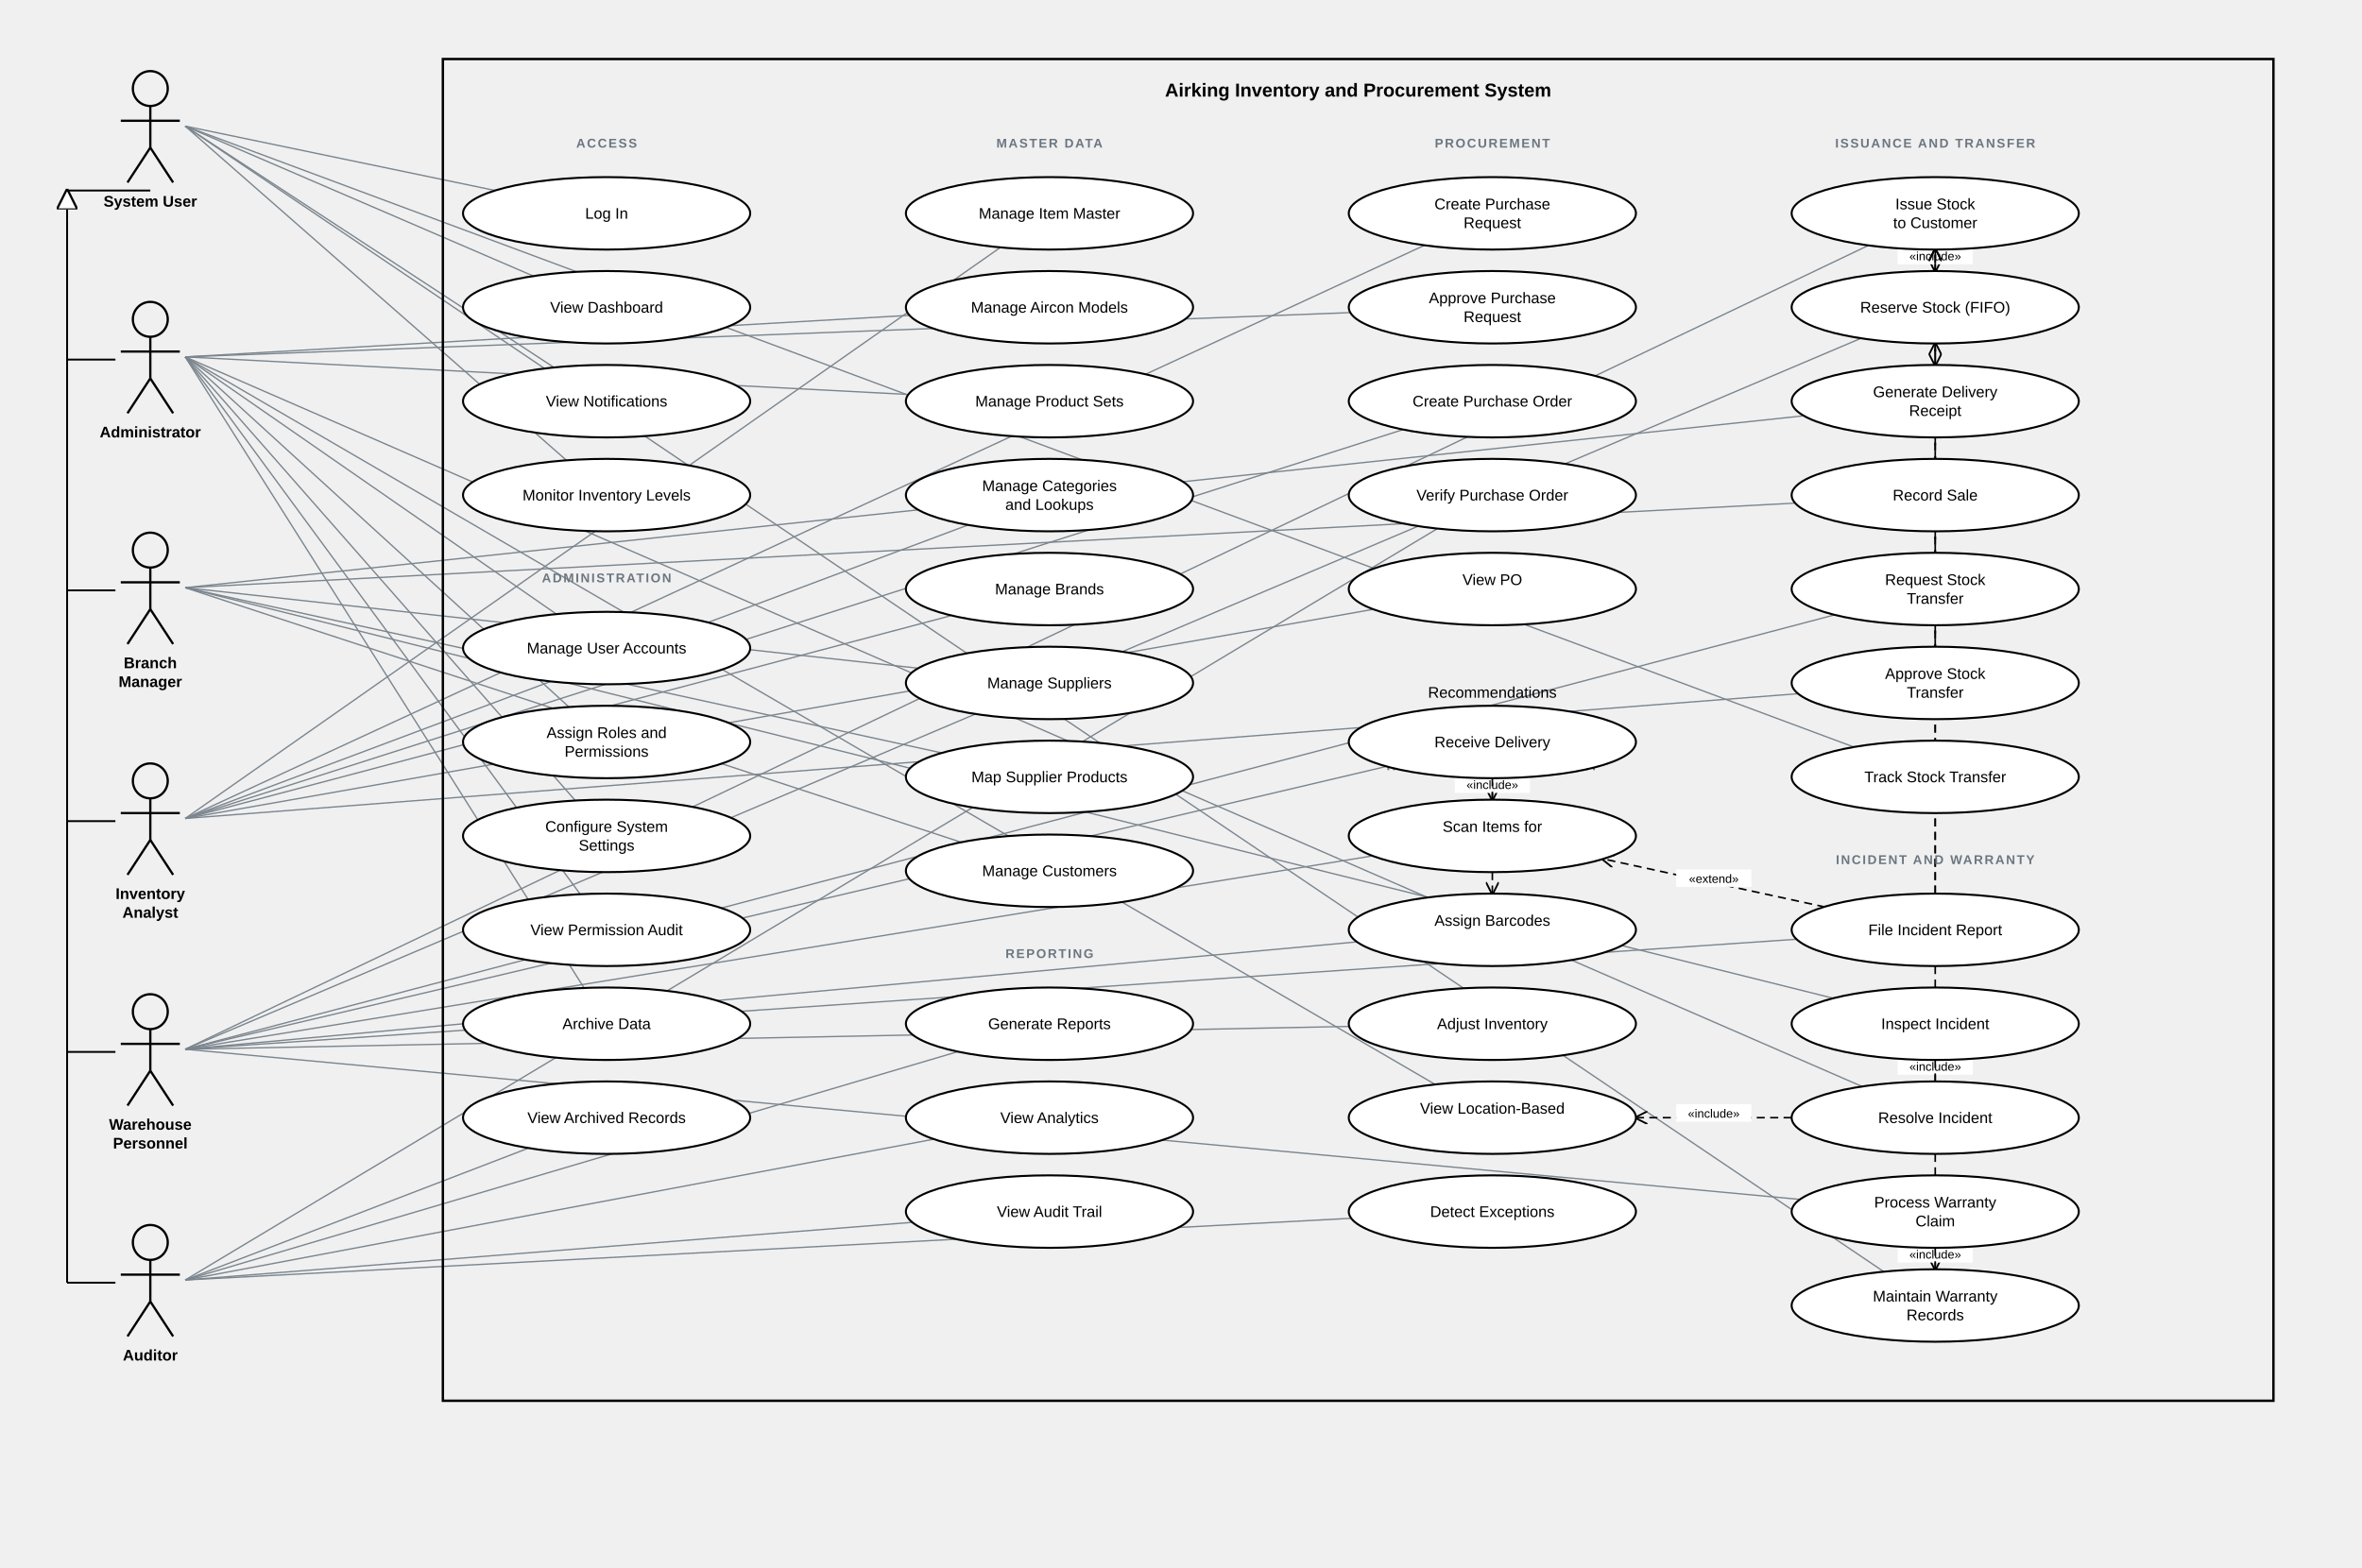
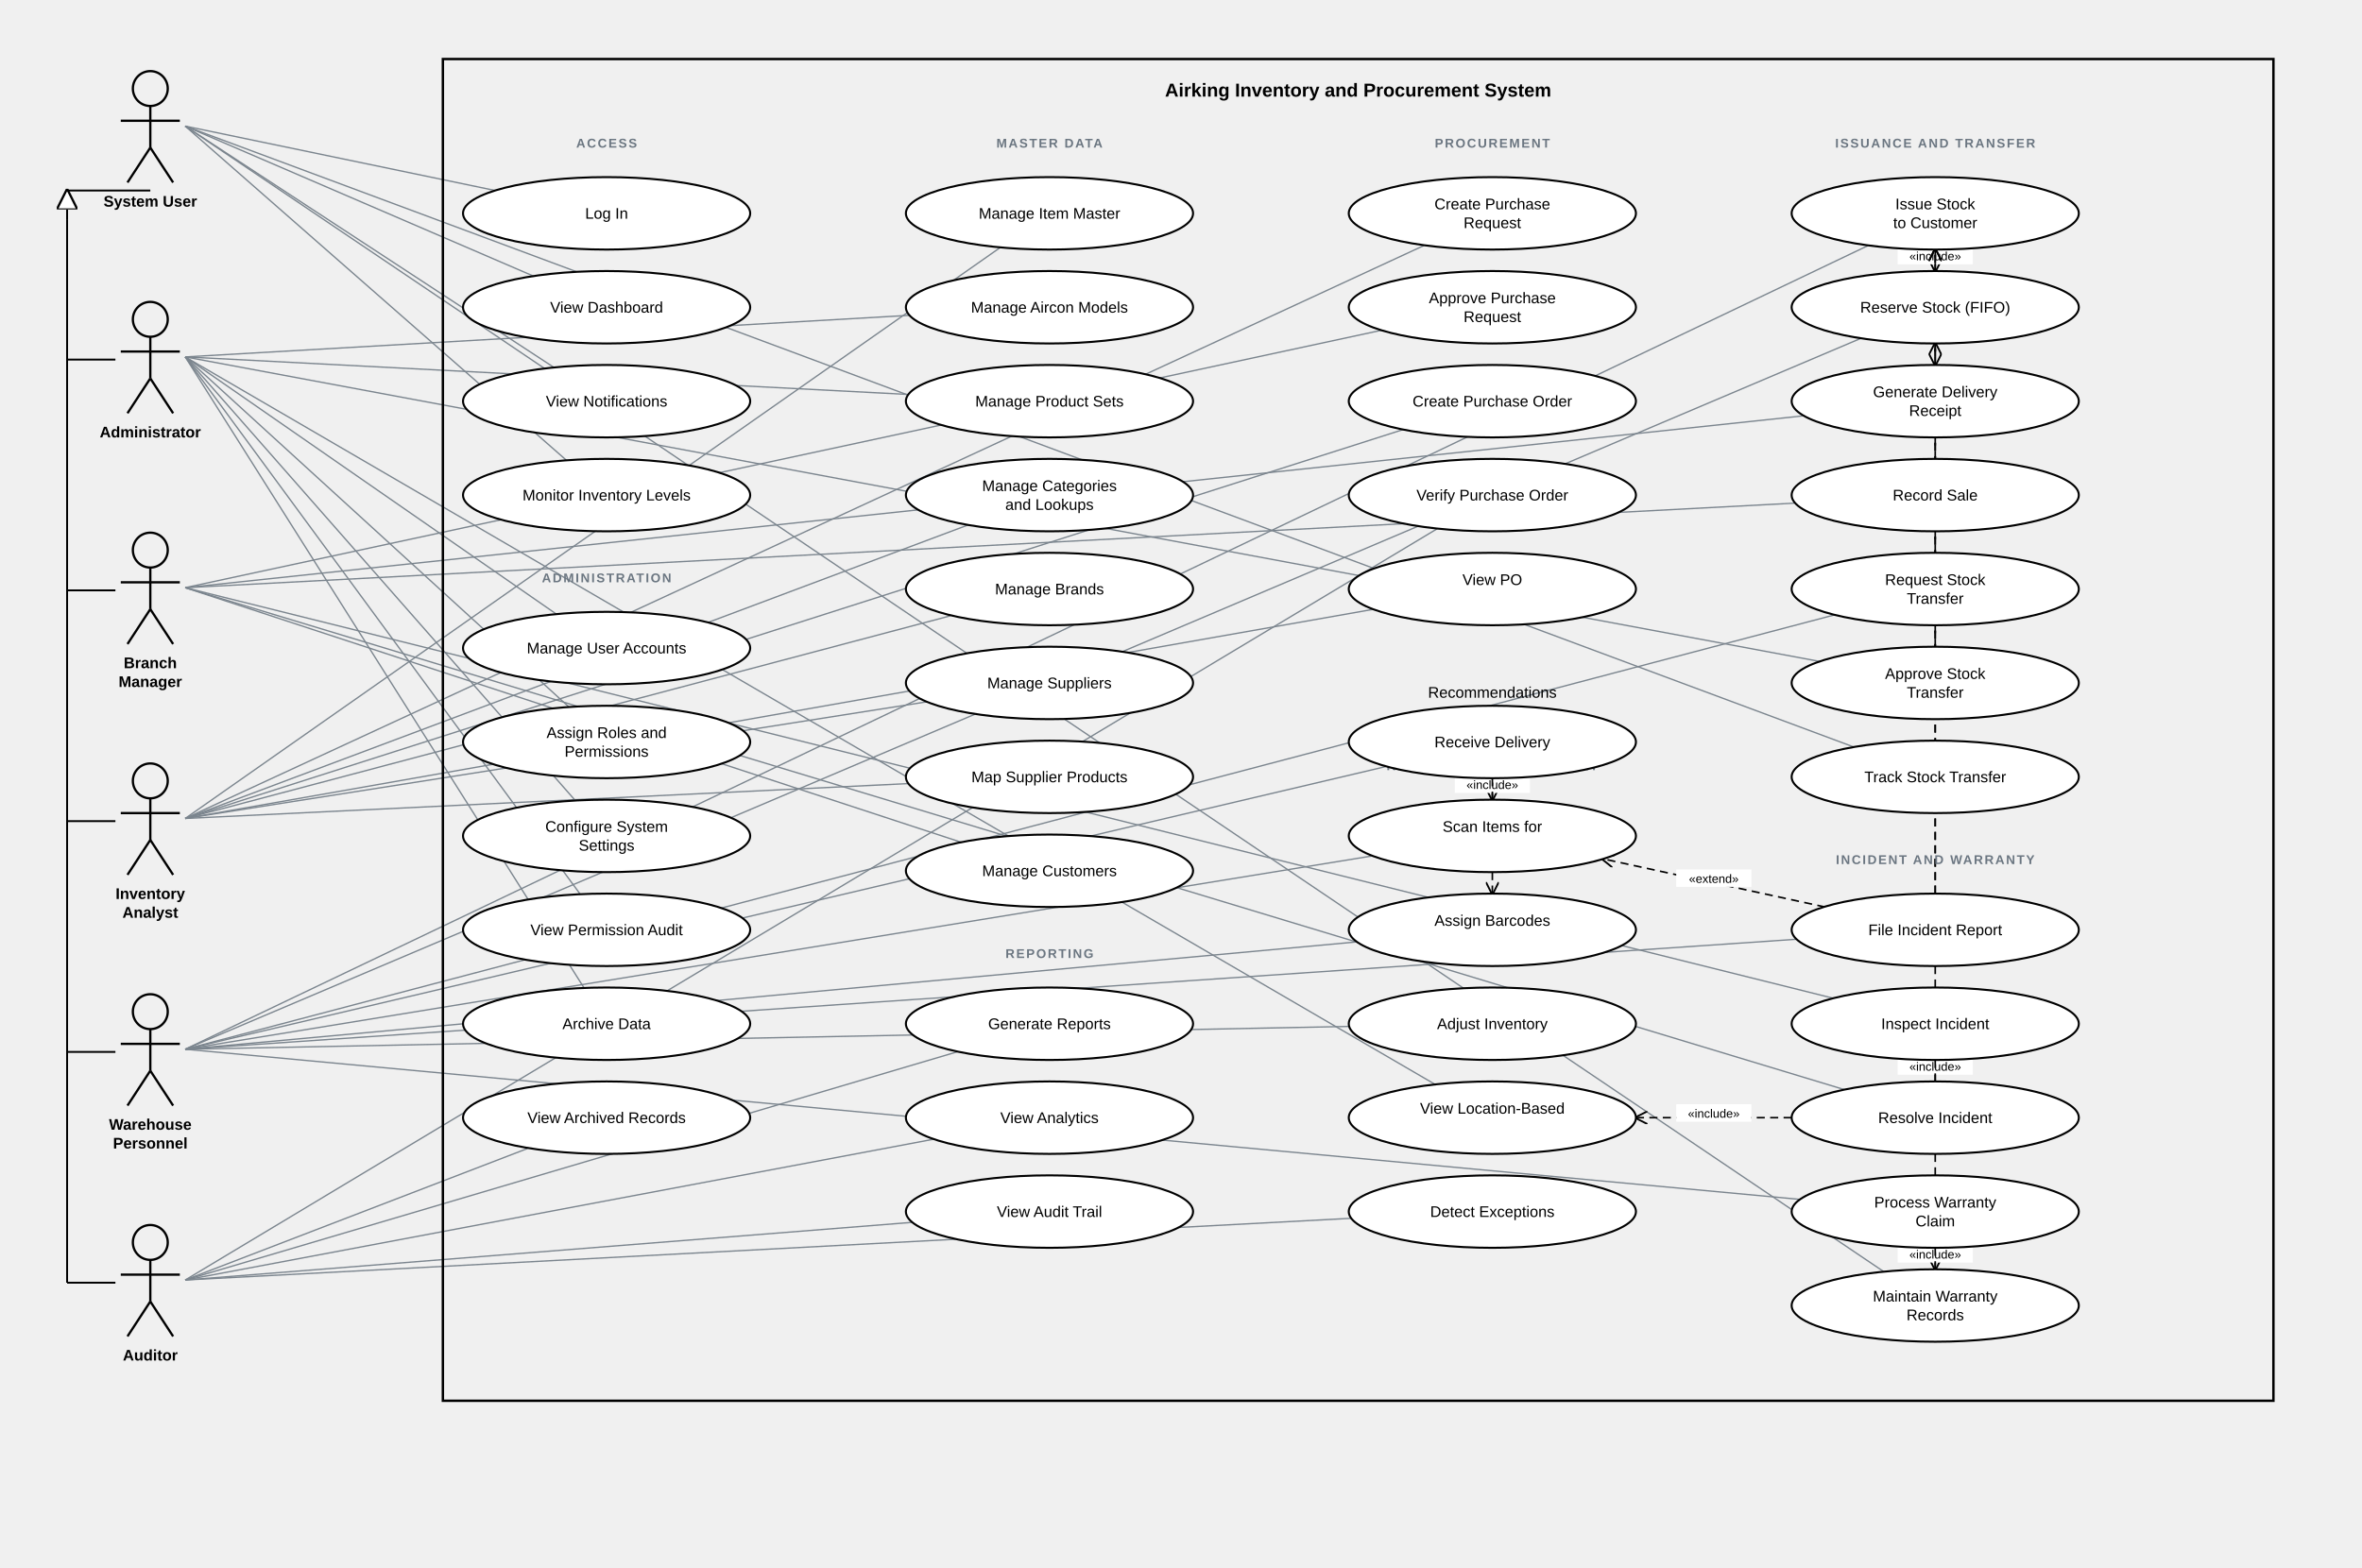
<svg xmlns="http://www.w3.org/2000/svg" width="1760" height="1168" viewBox="0 0 1760 1168" role="img" aria-label="UML use case diagram for the Airking Inventory and Procurement System">
  <style>
    svg { background:#ffffff; }
    .bnd { fill:none; stroke:#000; stroke-width:1.8; }
    .bt  { font-family:Arial,Helvetica,sans-serif; font-size:14px; font-weight:700; fill:#000; }
    .uc  { fill:#ffffff; stroke:#000; stroke-width:1.5; }
    .ut  { font-family:Arial,Helvetica,sans-serif; font-size:11.5px; fill:#000; }
    .ac  { fill:none; stroke:#000; stroke-width:1.7; }
    .an  { font-family:Arial,Helvetica,sans-serif; font-size:11.5px; font-weight:700; fill:#000; }
    .assoc { stroke:#7b858e; stroke-width:1; }
    .dep { stroke:#000; stroke-width:1.2; stroke-dasharray:6 4; fill:none; }
    .dl  { font-family:Arial,Helvetica,sans-serif; font-size:9px; fill:#000; }
    .lblbg { fill:#ffffff; stroke:none; }
    .gen { stroke:#000; stroke-width:1.4; fill:none; }
    .gc  { font-family:Arial,Helvetica,sans-serif; font-size:9.5px; font-weight:700;
           letter-spacing:.12em; fill:#6b7681; }
  </style>
  <defs>
    <marker id="open" viewBox="0 0 10 10" refX="9" refY="5" markerWidth="8" markerHeight="8" orient="auto-start-reverse">
      <path d="M0,0 L10,5 L0,10" fill="none" stroke="#000" stroke-width="1.4" />
    </marker>
    <marker id="tri" viewBox="0 0 12 12" refX="11" refY="6" markerWidth="11" markerHeight="11" orient="auto-start-reverse">
      <path d="M0,0 L12,6 L0,12 z" fill="#fff" stroke="#000" stroke-width="1.3" />
    </marker>
  </defs>
  <line class="assoc" x1="138" y1="94" x2="369" y2="142" />
  <line class="assoc" x1="138" y1="94" x2="398" y2="206" />
  <line class="assoc" x1="138" y1="94" x2="413" y2="274" />
  <line class="assoc" x1="138" y1="94" x2="422" y2="343" />
  <line class="assoc" x1="138" y1="266" x2="415" y2="458" />
  <line class="assoc" x1="138" y1="266" x2="424" y2="527" />
  <line class="assoc" x1="138" y1="266" x2="429" y2="597" />
  <line class="assoc" x1="138" y1="266" x2="432" y2="666" />
  <line class="assoc" x1="138" y1="266" x2="435" y2="736" />
  <line class="assoc" x1="138" y1="954" x2="393" y2="856" />
  <line class="assoc" x1="138" y1="610" x2="746" y2="184" />
  <line class="assoc" x1="138" y1="266" x2="678" y2="235" />
  <line class="assoc" x1="138" y1="266" x2="677" y2="294" />
  <line class="assoc" x1="138" y1="610" x2="722" y2="391" />
  <line class="assoc" x1="138" y1="610" x2="708" y2="459" />
-   <line class="assoc" x1="138" y1="438" x2="684" y2="498" />
-   <line class="assoc" x1="138" y1="438" x2="701" y2="561" />
+   <line class="assoc" x1="138" y1="610" x2="691" y2="523" />
+   <line class="assoc" x1="138" y1="610" x2="677" y2="584" />
  <line class="assoc" x1="138" y1="438" x2="717" y2="628" />
  <line class="assoc" x1="138" y1="954" x2="713" y2="784" />
  <line class="assoc" x1="138" y1="954" x2="696" y2="849" />
  <line class="assoc" x1="138" y1="954" x2="680" y2="911" />
  <line class="assoc" x1="138" y1="610" x2="1061" y2="183" />
-   <line class="assoc" x1="138" y1="266" x2="1006" y2="233" />
+   <line class="assoc" x1="138" y1="438" x2="1030" y2="246" />
  <line class="assoc" x1="138" y1="610" x2="1046" y2="320" />
  <line class="assoc" x1="138" y1="954" x2="1071" y2="394" />
  <line class="assoc" x1="138" y1="610" x2="1024" y2="454" />
  <line class="assoc" x1="138" y1="782" x2="1034" y2="571" />
  <line class="assoc" x1="138" y1="782" x2="1022" y2="638" />
  <line class="assoc" x1="138" y1="782" x2="1011" y2="702" />
  <line class="assoc" x1="138" y1="782" x2="1005" y2="765" />
  <line class="assoc" x1="138" y1="266" x2="1069" y2="808" />
  <line class="assoc" x1="138" y1="954" x2="1007" y2="908" />
  <line class="assoc" x1="138" y1="782" x2="1392" y2="183" />
  <line class="assoc" x1="138" y1="782" x2="1387" y2="252" />
  <line class="assoc" x1="138" y1="438" x2="1343" y2="310" />
  <line class="assoc" x1="138" y1="438" x2="1337" y2="375" />
  <line class="assoc" x1="138" y1="782" x2="1368" y2="458" />
-   <line class="assoc" x1="138" y1="610" x2="1340" y2="517" />
+   <line class="assoc" x1="138" y1="266" x2="1356" y2="493" />
  <line class="assoc" x1="138" y1="94" x2="1382" y2="557" />
  <line class="assoc" x1="138" y1="782" x2="1339" y2="700" />
  <line class="assoc" x1="138" y1="438" x2="1366" y2="744" />
-   <line class="assoc" x1="138" y1="266" x2="1388" y2="810" />
+   <line class="assoc" x1="138" y1="438" x2="1374" y2="812" />
  <line class="assoc" x1="138" y1="782" x2="1342" y2="894" />
  <line class="assoc" x1="138" y1="94" x2="1404" y2="948" />
  <line class="dep" x1="1112" y1="580" x2="1112" y2="596" marker-end="url(#open)" />
  <rect class="lblbg" x="1084" y="578" width="56" height="13" />
  <text class="dl" x="1112" y="588" text-anchor="middle">«include»</text>
  <line class="dep" x1="1112" y1="580" x2="1112" y2="666" marker-end="url(#open)" />
  <rect class="lblbg" x="1084" y="613" width="56" height="13" />
  <text class="dl" x="1112" y="623" text-anchor="middle">«include»</text>
  <line class="dep" x1="1442" y1="186" x2="1442" y2="202" marker-end="url(#open)" />
  <rect class="lblbg" x="1414" y="184" width="56" height="13" />
  <text class="dl" x="1442" y="194" text-anchor="middle">«include»</text>
  <line class="dep" x1="1442" y1="186" x2="1442" y2="272" marker-end="url(#open)" />
  <rect class="lblbg" x="1414" y="219" width="56" height="13" />
  <text class="dl" x="1442" y="229" text-anchor="middle">«include»</text>
  <line class="dep" x1="1442" y1="482" x2="1442" y2="256" marker-end="url(#open)" />
  <rect class="lblbg" x="1414" y="359" width="56" height="13" />
  <text class="dl" x="1442" y="369" text-anchor="middle">«include»</text>
  <line class="dep" x1="1442" y1="930" x2="1442" y2="946" marker-end="url(#open)" />
  <rect class="lblbg" x="1414" y="928" width="56" height="13" />
  <text class="dl" x="1442" y="938" text-anchor="middle">«include»</text>
  <line class="dep" x1="1442" y1="806" x2="1442" y2="790" marker-end="url(#open)" />
  <rect class="lblbg" x="1414" y="788" width="56" height="13" />
  <text class="dl" x="1442" y="798" text-anchor="middle">«include»</text>
  <line class="dep" x1="1335" y1="833" x2="1219" y2="833" marker-end="url(#open)" />
  <rect class="lblbg" x="1249" y="823" width="56" height="13" />
  <text class="dl" x="1277" y="833" text-anchor="middle">«include»</text>
  <line class="dep" x1="1442" y1="666" x2="1442" y2="186" marker-end="url(#open)" />
  <rect class="lblbg" x="1414" y="416" width="56" height="13" />
  <text class="dl" x="1442" y="426" text-anchor="middle">«extend»</text>
  <line class="dep" x1="1360" y1="676" x2="1194" y2="640" marker-end="url(#open)" />
  <rect class="lblbg" x="1249" y="648" width="56" height="13" />
  <text class="dl" x="1277" y="658" text-anchor="middle">«extend»</text>
  <line class="dep" x1="1442" y1="946" x2="1442" y2="186" marker-end="url(#open)" />
  <rect class="lblbg" x="1414" y="556" width="56" height="13" />
  <text class="dl" x="1442" y="566" text-anchor="middle">«extend»</text>
  <rect class="bnd" x="330" y="44" width="1364" height="1000" />
  <text class="bt" x="1012" y="72" text-anchor="middle">Airking Inventory and Procurement System</text>
  <text class="gc" x="452" y="110" text-anchor="middle">ACCESS</text>
  <text class="gc" x="452" y="434" text-anchor="middle">ADMINISTRATION</text>
  <text class="gc" x="782" y="110" text-anchor="middle">MASTER DATA</text>
  <text class="gc" x="782" y="714" text-anchor="middle">REPORTING</text>
  <text class="gc" x="1112" y="110" text-anchor="middle">PROCUREMENT</text>
  <text class="gc" x="1112" y="574" text-anchor="middle">RECEIVING AND INVENTORY</text>
  <text class="gc" x="1442" y="110" text-anchor="middle">ISSUANCE AND TRANSFER</text>
  <text class="gc" x="1442" y="644" text-anchor="middle">INCIDENT AND WARRANTY</text>
  <ellipse class="uc" cx="452" cy="159" rx="107" ry="27" />
  <text class="ut" x="452" y="163" text-anchor="middle">Log In</text>
  <ellipse class="uc" cx="452" cy="229" rx="107" ry="27" />
  <text class="ut" x="452" y="233" text-anchor="middle">View Dashboard</text>
  <ellipse class="uc" cx="452" cy="299" rx="107" ry="27" />
  <text class="ut" x="452" y="303" text-anchor="middle">View Notifications</text>
  <ellipse class="uc" cx="452" cy="369" rx="107" ry="27" />
  <text class="ut" x="452" y="373" text-anchor="middle">Monitor Inventory Levels</text>
  <ellipse class="uc" cx="452" cy="483" rx="107" ry="27" />
  <text class="ut" x="452" y="487" text-anchor="middle">Manage User Accounts</text>
  <ellipse class="uc" cx="452" cy="553" rx="107" ry="27" />
  <text class="ut" x="452" y="550" text-anchor="middle">Assign Roles and</text>
  <text class="ut" x="452" y="564" text-anchor="middle">Permissions</text>
  <ellipse class="uc" cx="452" cy="623" rx="107" ry="27" />
  <text class="ut" x="452" y="620" text-anchor="middle">Configure System</text>
  <text class="ut" x="452" y="634" text-anchor="middle">Settings</text>
  <ellipse class="uc" cx="452" cy="693" rx="107" ry="27" />
  <text class="ut" x="452" y="697" text-anchor="middle">View Permission Audit</text>
  <ellipse class="uc" cx="452" cy="763" rx="107" ry="27" />
  <text class="ut" x="452" y="767" text-anchor="middle">Archive Data</text>
  <ellipse class="uc" cx="452" cy="833" rx="107" ry="27" />
  <text class="ut" x="452" y="837" text-anchor="middle">View Archived Records</text>
  <ellipse class="uc" cx="782" cy="159" rx="107" ry="27" />
  <text class="ut" x="782" y="163" text-anchor="middle">Manage Item Master</text>
  <ellipse class="uc" cx="782" cy="229" rx="107" ry="27" />
  <text class="ut" x="782" y="233" text-anchor="middle">Manage Aircon Models</text>
  <ellipse class="uc" cx="782" cy="299" rx="107" ry="27" />
  <text class="ut" x="782" y="303" text-anchor="middle">Manage Product Sets</text>
  <ellipse class="uc" cx="782" cy="369" rx="107" ry="27" />
  <text class="ut" x="782" y="366" text-anchor="middle">Manage Categories</text>
  <text class="ut" x="782" y="380" text-anchor="middle">and Lookups</text>
  <ellipse class="uc" cx="782" cy="439" rx="107" ry="27" />
  <text class="ut" x="782" y="443" text-anchor="middle">Manage Brands</text>
  <ellipse class="uc" cx="782" cy="509" rx="107" ry="27" />
  <text class="ut" x="782" y="513" text-anchor="middle">Manage Suppliers</text>
  <ellipse class="uc" cx="782" cy="579" rx="107" ry="27" />
  <text class="ut" x="782" y="583" text-anchor="middle">Map Supplier Products</text>
  <ellipse class="uc" cx="782" cy="649" rx="107" ry="27" />
  <text class="ut" x="782" y="653" text-anchor="middle">Manage Customers</text>
  <ellipse class="uc" cx="782" cy="763" rx="107" ry="27" />
  <text class="ut" x="782" y="767" text-anchor="middle">Generate Reports</text>
  <ellipse class="uc" cx="782" cy="833" rx="107" ry="27" />
  <text class="ut" x="782" y="837" text-anchor="middle">View Analytics</text>
  <ellipse class="uc" cx="782" cy="903" rx="107" ry="27" />
  <text class="ut" x="782" y="907" text-anchor="middle">View Audit Trail</text>
  <ellipse class="uc" cx="1112" cy="159" rx="107" ry="27" />
  <text class="ut" x="1112" y="156" text-anchor="middle">Create Purchase</text>
  <text class="ut" x="1112" y="170" text-anchor="middle">Request</text>
  <ellipse class="uc" cx="1112" cy="229" rx="107" ry="27" />
  <text class="ut" x="1112" y="226" text-anchor="middle">Approve Purchase</text>
  <text class="ut" x="1112" y="240" text-anchor="middle">Request</text>
  <ellipse class="uc" cx="1112" cy="299" rx="107" ry="27" />
  <text class="ut" x="1112" y="303" text-anchor="middle">Create Purchase Order</text>
  <ellipse class="uc" cx="1112" cy="369" rx="107" ry="27" />
  <text class="ut" x="1112" y="373" text-anchor="middle">Verify Purchase Order</text>
  <ellipse class="uc" cx="1112" cy="439" rx="107" ry="27" />
  <text class="ut" x="1112" y="436" text-anchor="middle">View PO</text>
  <text class="ut" x="1112" y="520" text-anchor="middle">Recommendations</text>
  <ellipse class="uc" cx="1112" cy="553" rx="107" ry="27" />
  <text class="ut" x="1112" y="557" text-anchor="middle">Receive Delivery</text>
  <ellipse class="uc" cx="1112" cy="623" rx="107" ry="27" />
  <text class="ut" x="1112" y="620" text-anchor="middle">Scan Items for</text>
  <text class="ut" x="1112" y="704" text-anchor="middle">Receiving</text>
  <ellipse class="uc" cx="1112" cy="693" rx="107" ry="27" />
  <text class="ut" x="1112" y="690" text-anchor="middle">Assign Barcodes</text>
  <text class="ut" x="1112" y="774" text-anchor="middle">and Print Labels</text>
  <ellipse class="uc" cx="1112" cy="763" rx="107" ry="27" />
  <text class="ut" x="1112" y="767" text-anchor="middle">Adjust Inventory</text>
  <ellipse class="uc" cx="1112" cy="833" rx="107" ry="27" />
  <text class="ut" x="1112" y="830" text-anchor="middle">View Location-Based</text>
  <text class="ut" x="1112" y="914" text-anchor="middle">Inventory</text>
  <ellipse class="uc" cx="1112" cy="903" rx="107" ry="27" />
  <text class="ut" x="1112" y="907" text-anchor="middle">Detect Exceptions</text>
  <ellipse class="uc" cx="1442" cy="159" rx="107" ry="27" />
  <text class="ut" x="1442" y="156" text-anchor="middle">Issue Stock</text>
  <text class="ut" x="1442" y="170" text-anchor="middle">to Customer</text>
  <ellipse class="uc" cx="1442" cy="229" rx="107" ry="27" />
  <text class="ut" x="1442" y="233" text-anchor="middle">Reserve Stock (FIFO)</text>
  <ellipse class="uc" cx="1442" cy="299" rx="107" ry="27" />
  <text class="ut" x="1442" y="296" text-anchor="middle">Generate Delivery</text>
  <text class="ut" x="1442" y="310" text-anchor="middle">Receipt</text>
  <ellipse class="uc" cx="1442" cy="369" rx="107" ry="27" />
  <text class="ut" x="1442" y="373" text-anchor="middle">Record Sale</text>
  <ellipse class="uc" cx="1442" cy="439" rx="107" ry="27" />
  <text class="ut" x="1442" y="436" text-anchor="middle">Request Stock</text>
  <text class="ut" x="1442" y="450" text-anchor="middle">Transfer</text>
  <ellipse class="uc" cx="1442" cy="509" rx="107" ry="27" />
  <text class="ut" x="1442" y="506" text-anchor="middle">Approve Stock</text>
  <text class="ut" x="1442" y="520" text-anchor="middle">Transfer</text>
  <ellipse class="uc" cx="1442" cy="579" rx="107" ry="27" />
  <text class="ut" x="1442" y="583" text-anchor="middle">Track Stock Transfer</text>
  <ellipse class="uc" cx="1442" cy="693" rx="107" ry="27" />
  <text class="ut" x="1442" y="697" text-anchor="middle">File Incident Report</text>
  <ellipse class="uc" cx="1442" cy="763" rx="107" ry="27" />
  <text class="ut" x="1442" y="767" text-anchor="middle">Inspect Incident</text>
  <ellipse class="uc" cx="1442" cy="833" rx="107" ry="27" />
  <text class="ut" x="1442" y="837" text-anchor="middle">Resolve Incident</text>
  <ellipse class="uc" cx="1442" cy="903" rx="107" ry="27" />
  <text class="ut" x="1442" y="900" text-anchor="middle">Process Warranty</text>
  <text class="ut" x="1442" y="914" text-anchor="middle">Claim</text>
  <ellipse class="uc" cx="1442" cy="973" rx="107" ry="27" />
  <text class="ut" x="1442" y="970" text-anchor="middle">Maintain Warranty</text>
  <text class="ut" x="1442" y="984" text-anchor="middle">Records</text>
  <line class="gen" x1="50" y1="164" x2="50" y2="956" />
  <line class="gen" x1="50" y1="268" x2="86" y2="268" />
  <line class="gen" x1="50" y1="440" x2="86" y2="440" />
  <line class="gen" x1="50" y1="612" x2="86" y2="612" />
  <line class="gen" x1="50" y1="784" x2="86" y2="784" />
  <line class="gen" x1="50" y1="956" x2="86" y2="956" />
  <line class="gen" x1="50" y1="164" x2="50" y2="142" marker-end="url(#tri)" />
  <line class="gen" x1="50" y1="142" x2="112" y2="142" />
  <circle class="ac" cx="112" cy="66" r="13" />
  <line class="ac" x1="112" y1="79" x2="112" y2="110" />
  <line class="ac" x1="90" y1="90" x2="134" y2="90" />
  <line class="ac" x1="112" y1="110" x2="95" y2="136" />
  <line class="ac" x1="112" y1="110" x2="129" y2="136" />
  <text class="an" x="112" y="154" text-anchor="middle">System User</text>
  <circle class="ac" cx="112" cy="238" r="13" />
  <line class="ac" x1="112" y1="251" x2="112" y2="282" />
  <line class="ac" x1="90" y1="262" x2="134" y2="262" />
  <line class="ac" x1="112" y1="282" x2="95" y2="308" />
  <line class="ac" x1="112" y1="282" x2="129" y2="308" />
  <text class="an" x="112" y="326" text-anchor="middle">Administrator</text>
  <circle class="ac" cx="112" cy="410" r="13" />
  <line class="ac" x1="112" y1="423" x2="112" y2="454" />
  <line class="ac" x1="90" y1="434" x2="134" y2="434" />
  <line class="ac" x1="112" y1="454" x2="95" y2="480" />
  <line class="ac" x1="112" y1="454" x2="129" y2="480" />
  <text class="an" x="112" y="498" text-anchor="middle">Branch</text>
  <text class="an" x="112" y="512" text-anchor="middle">Manager</text>
  <circle class="ac" cx="112" cy="582" r="13" />
  <line class="ac" x1="112" y1="595" x2="112" y2="626" />
  <line class="ac" x1="90" y1="606" x2="134" y2="606" />
  <line class="ac" x1="112" y1="626" x2="95" y2="652" />
  <line class="ac" x1="112" y1="626" x2="129" y2="652" />
  <text class="an" x="112" y="670" text-anchor="middle">Inventory</text>
  <text class="an" x="112" y="684" text-anchor="middle">Analyst</text>
  <circle class="ac" cx="112" cy="754" r="13" />
  <line class="ac" x1="112" y1="767" x2="112" y2="798" />
  <line class="ac" x1="90" y1="778" x2="134" y2="778" />
  <line class="ac" x1="112" y1="798" x2="95" y2="824" />
  <line class="ac" x1="112" y1="798" x2="129" y2="824" />
  <text class="an" x="112" y="842" text-anchor="middle">Warehouse</text>
  <text class="an" x="112" y="856" text-anchor="middle">Personnel</text>
  <circle class="ac" cx="112" cy="926" r="13" />
  <line class="ac" x1="112" y1="939" x2="112" y2="970" />
  <line class="ac" x1="90" y1="950" x2="134" y2="950" />
  <line class="ac" x1="112" y1="970" x2="95" y2="996" />
  <line class="ac" x1="112" y1="970" x2="129" y2="996" />
  <text class="an" x="112" y="1014" text-anchor="middle">Auditor</text>
</svg>
